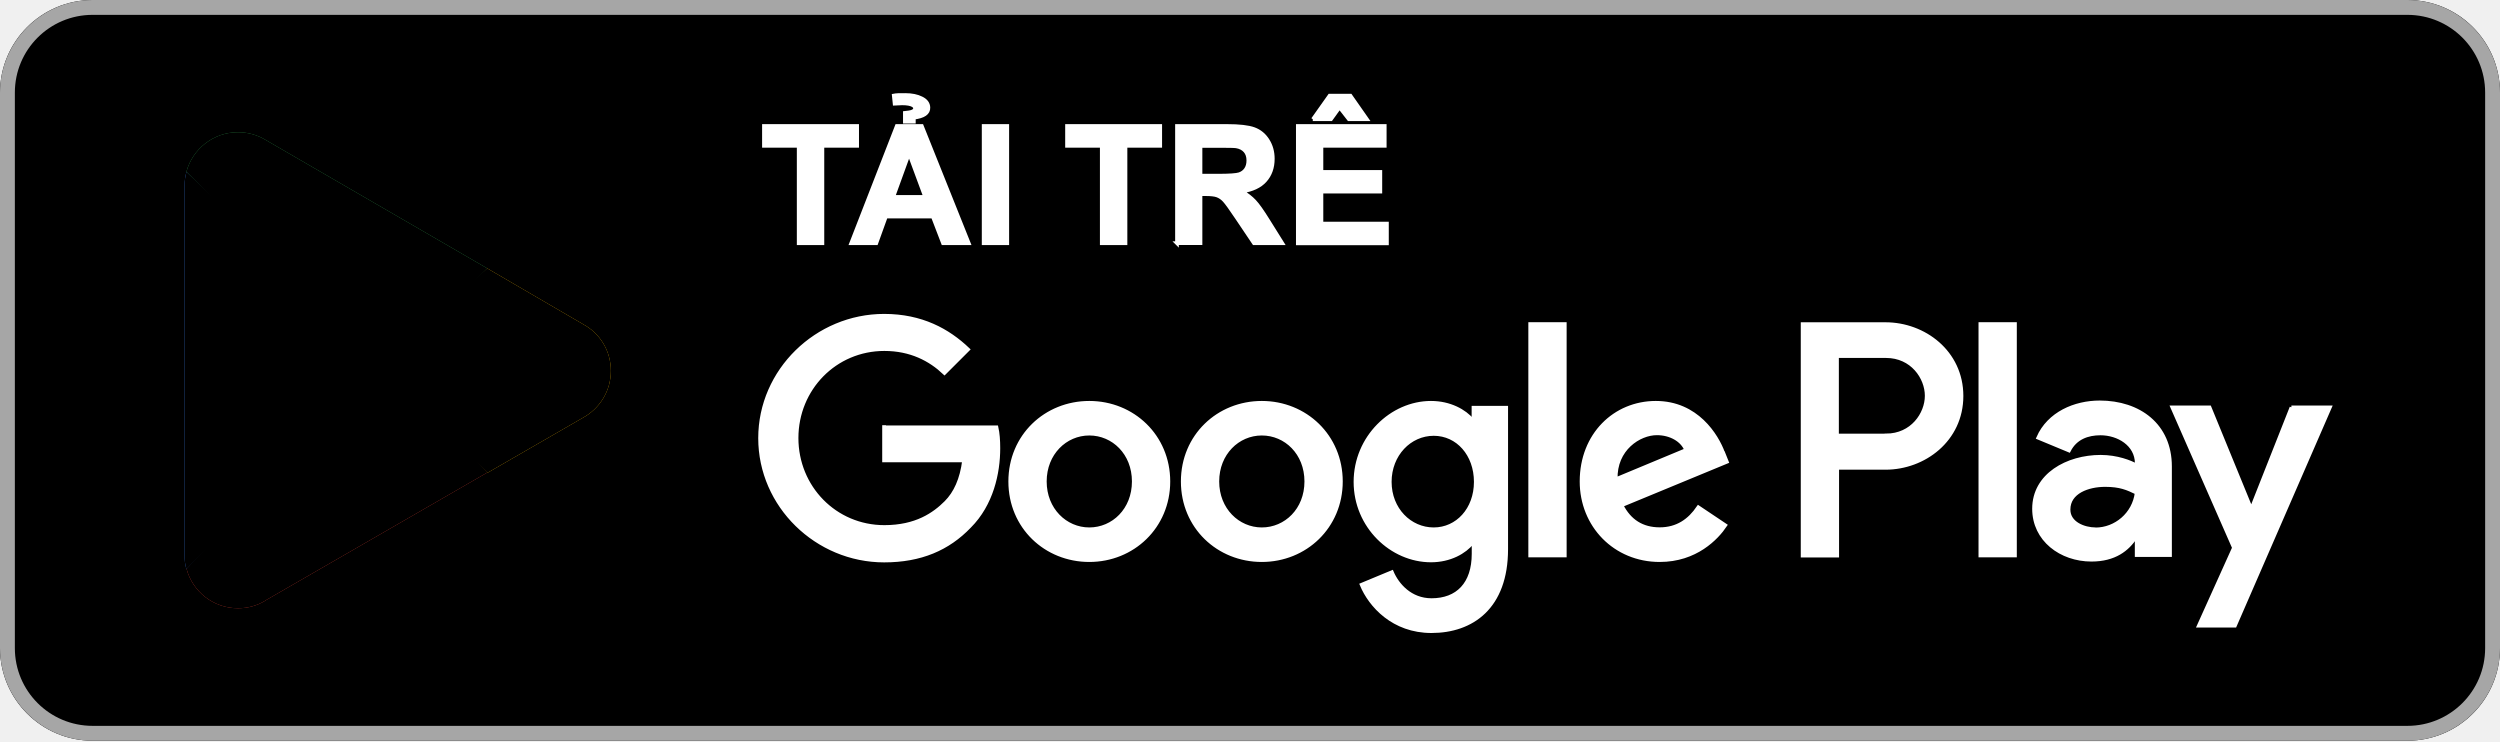
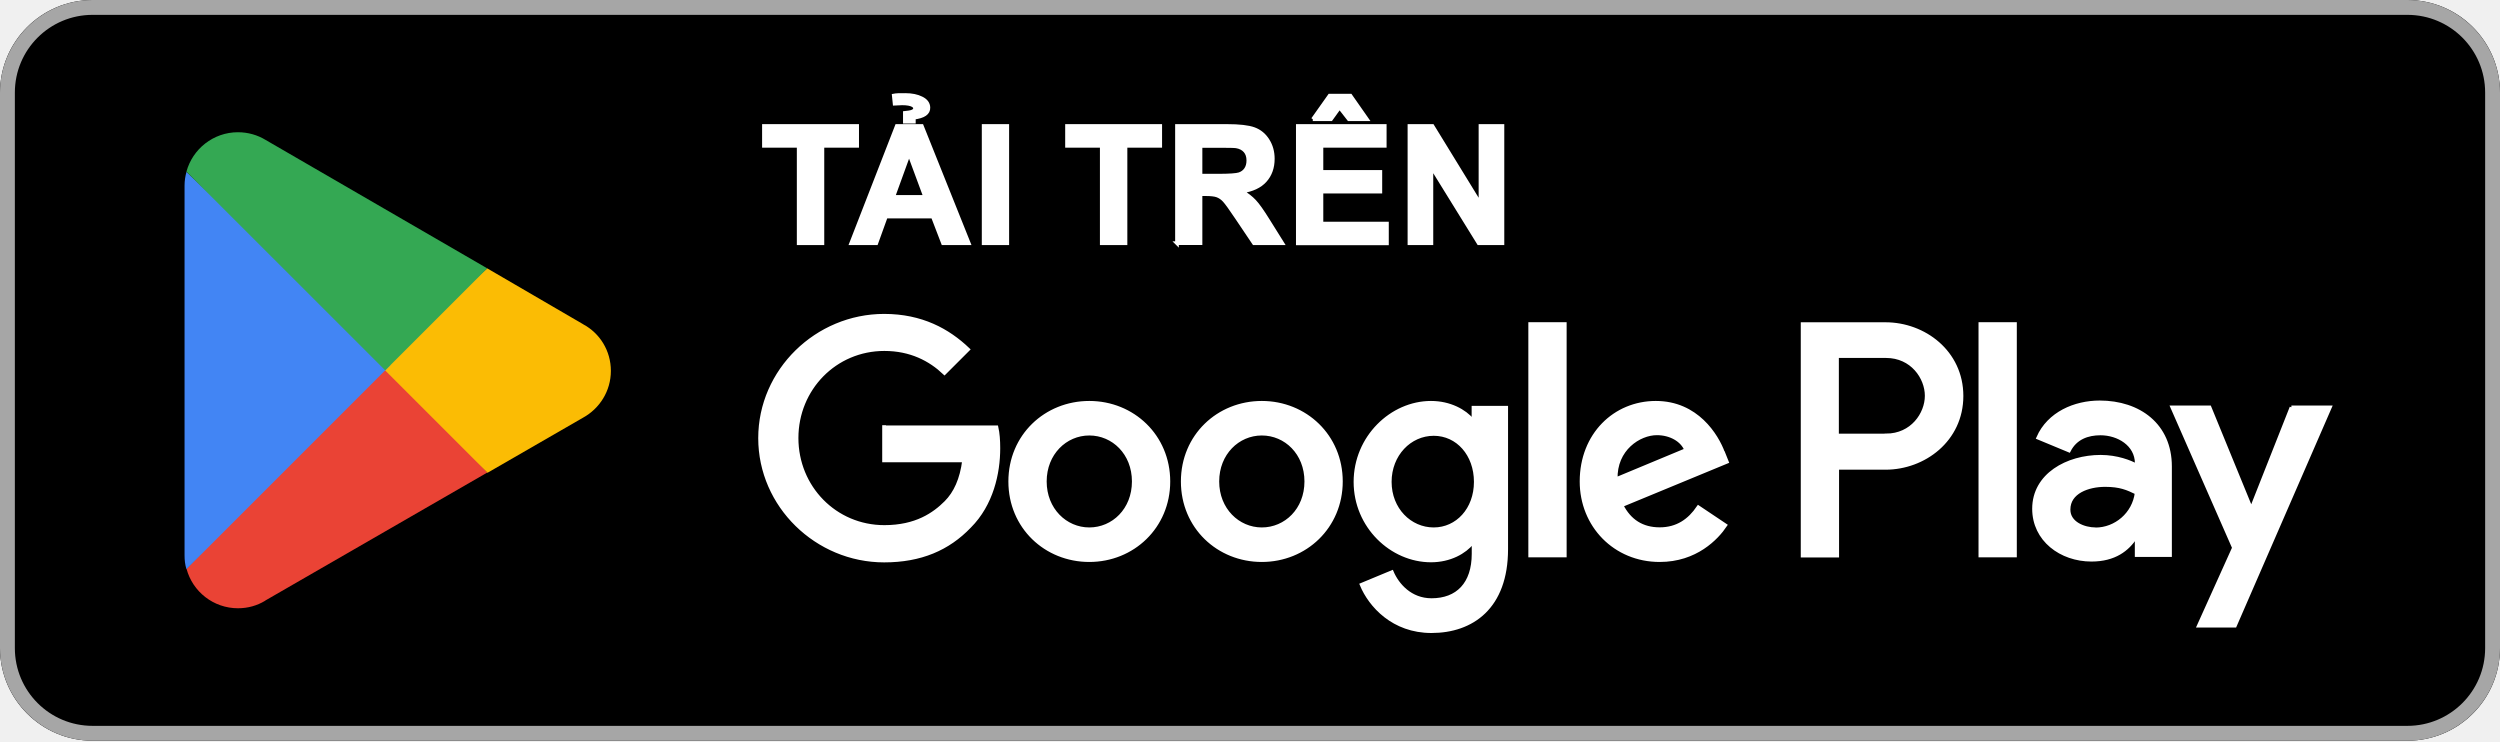
<svg xmlns="http://www.w3.org/2000/svg" class="store-badge" viewBox="0 0 238.96 70.87" role="img">
  <g>
    <rect y="0" width="238.96" height="70.8" rx="8.85" ry="8.85" fill="#000" />
    <path fill="#a6a6a6" d="M230.11,1.42c4.11,0,7.43,3.33,7.43,7.43v53.1c0,4.11-3.33,7.43-7.43,7.43H8.85c-4.11,0-7.43-3.33-7.43-7.43V8.85c0-4.11,3.33-7.43,7.43-7.43h221.26M230.11,0H8.85C3.98,0,0,3.98,0,8.85v53.1c0,4.87,3.98,8.85,8.85,8.85h221.26c4.87,0,8.85-3.98,8.85-8.85V8.85C238.96,3.98,234.98,0,230.11,0h0Z" />
    <path fill="#fff" d="M120.61,38.5c-4.16,0-7.56,3.17-7.56,7.52s3.4,7.52,7.56,7.52,7.56-3.19,7.56-7.52-3.4-7.52-7.56-7.52ZM120.61,50.59c-2.28,0-4.25-1.88-4.25-4.57s1.96-4.57,4.25-4.57,4.25,1.86,4.25,4.57-1.96,4.57-4.25,4.57ZM104.12,38.5c-4.16,0-7.56,3.17-7.56,7.52s3.4,7.52,7.56,7.52,7.56-3.19,7.56-7.52-3.4-7.52-7.56-7.52ZM104.12,50.59c-2.28,0-4.25-1.88-4.25-4.57s1.96-4.57,4.25-4.57,4.25,1.86,4.25,4.57-1.96,4.57-4.25,4.57ZM84.5,40.82v3.19h7.65c-.23,1.81-.83,3.12-1.73,4.02-1.12,1.12-2.85,2.34-5.89,2.34-4.71,0-8.39-3.79-8.39-8.5s3.68-8.5,8.39-8.5c2.53,0,4.39.99,5.75,2.28l2.25-2.25c-1.91-1.82-4.44-3.22-8.02-3.22-6.44,0-11.86,5.24-11.86,11.7s5.42,11.7,11.86,11.7c3.49,0,6.11-1.13,8.16-3.27,2.11-2.11,2.76-5.08,2.76-7.47,0-.74-.05-1.43-.18-2h-10.74v-.02ZM164.71,43.3c-.62-1.68-2.53-4.8-6.44-4.8s-7.1,3.04-7.1,7.52c0,4.21,3.19,7.52,7.47,7.52,3.45,0,5.45-2.11,6.27-3.33l-2.57-1.72c-.85,1.26-2.02,2.09-3.7,2.09s-2.89-.78-3.65-2.28l10.07-4.16-.34-.85h-.02ZM154.44,45.81c-.09-2.9,2.25-4.39,3.93-4.39,1.31,0,2.43.65,2.8,1.59l-6.73,2.8ZM146.26,53.1h3.31v-22.13h-3.31v22.13ZM140.85,40.18h-.11c-.74-.89-2.16-1.68-3.96-1.68-3.77,0-7.22,3.31-7.22,7.56s3.45,7.51,7.22,7.51c1.81,0,3.22-.8,3.96-1.72h.11v1.08c0,2.89-1.54,4.43-4.02,4.43-2.02,0-3.27-1.45-3.79-2.67l-2.89,1.2c.83,2,3.03,4.44,6.67,4.44,3.88,0,7.15-2.28,7.15-7.84v-13.52h-3.13s0,1.22,0,1.22ZM137.04,50.59c-2.28,0-4.2-1.91-4.2-4.53s1.91-4.58,4.2-4.58,4.02,1.95,4.02,4.58-1.77,4.53-4.02,4.53ZM180.21,30.98h-7.91v22.13h3.31v-8.39h4.62c3.66,0,7.26-2.66,7.26-6.87s-3.59-6.87-7.26-6.87h-.02ZM180.28,41.63h-4.69v-7.59h4.69c2.48,0,3.88,2.05,3.88,3.79s-1.4,3.79-3.88,3.79v.02ZM200.71,38.46c-2.39,0-4.87,1.06-5.89,3.38l2.94,1.22c.62-1.22,1.79-1.63,3.01-1.63,1.7,0,3.45,1.03,3.47,2.85v.23c-.6-.34-1.88-.85-3.45-.85-3.17,0-6.37,1.73-6.37,4.97,0,2.96,2.58,4.87,5.49,4.87,2.21,0,3.45-.99,4.21-2.16h.11v1.72h3.19v-8.48c0-3.93-2.94-6.12-6.73-6.12h.04ZM200.3,50.59c-1.08,0-2.58-.55-2.58-1.88,0-1.7,1.88-2.35,3.5-2.35,1.45,0,2.14.32,3.01.74-.25,2.05-2.02,3.5-3.93,3.5v-.02ZM219.03,38.94l-3.79,9.59h-.11l-3.93-9.59h-3.56l5.89,13.42-3.36,7.45h3.45l9.08-20.87h-3.68ZM189.29,53.1h3.31v-22.13h-3.31v22.13Z" stroke="#fff" stroke-width="0.35" stroke-miterlimit="10" />
    <g>
      <path fill="#ea4335" d="M36.68,34.37l-18.85,20h0c.58,2.18,2.57,3.77,4.92,3.77.94,0,1.82-.25,2.58-.71l.05-.04,21.21-12.23-9.93-10.82.02.02Z" />
      <path fill="#fbbc04" d="M55.74,30.98h-.02l-9.15-5.33-10.32,9.19,10.35,10.35,9.12-5.26c1.59-.87,2.67-2.55,2.67-4.48s-1.06-3.61-2.66-4.46v-.02Z" />
      <path fill="#4285f4" d="M17.82,16.43c-.11.42-.18.85-.18,1.31v35.35c0,.46.05.89.18,1.31l19.49-19.49s-19.49-18.48-19.49-18.48Z" />
      <path fill="#34a853" d="M36.82,35.4l9.75-9.75-21.19-12.28c-.76-.46-1.66-.73-2.64-.73-2.35,0-4.34,1.61-4.92,3.77h0l18.99,18.98v.02Z" />
    </g>
  </g>
  <g>
    <path fill="#fff" d="M76.34,23.25v-9.31h-3.32v-1.9h8.91v1.9h-3.32v9.31h-2.26Z" stroke="#fff" stroke-width="0.35" stroke-miterlimit="10" />
  </g>
  <g>
    <path fill="#fff" d="M92.6,23.25h-2.46l-.98-2.55h-4.48l-.92,2.55h-2.4l4.36-11.21h2.39l4.49,11.21ZM88.43,18.82l-1.54-4.16-1.51,4.16h3.06ZM87.05,10.71c.27-.07.41-.18.41-.35,0-.12-.07-.22-.21-.3-.21-.12-.55-.18-1.02-.18-.16,0-.4.01-.72.03l-.08-.78c.2-.04.57-.06,1.1-.05.63,0,1.14.11,1.54.31.44.21.66.51.67.89.02.53-.44.85-1.39.97v.38h-.86v-.84c.29-.03.48-.06.56-.08Z" stroke="#fff" stroke-width="0.35" stroke-miterlimit="10" />
  </g>
  <g>
    <path fill="#fff" d="M94.02,23.25v-11.21h2.26v11.21h-2.26Z" stroke="#fff" stroke-width="0.35" stroke-miterlimit="10" />
  </g>
  <g>
    <path fill="#fff" d="M105.31,23.25v-9.31h-3.32v-1.9h8.91v1.9h-3.32v9.31h-2.26Z" stroke="#fff" stroke-width="0.35" stroke-miterlimit="10" />
  </g>
  <g>
    <path fill="#fff" d="M112.5,23.25v-11.21h4.76c1.2,0,2.07.1,2.61.3.54.2.98.56,1.3,1.07.33.52.49,1.1.49,1.77,0,.84-.25,1.54-.74,2.08-.49.55-1.23.89-2.22,1.04.49.29.89.6,1.21.94s.75.95,1.29,1.82l1.37,2.19h-2.71l-1.64-2.44c-.58-.87-.98-1.42-1.19-1.65-.21-.23-.44-.38-.68-.47s-.62-.13-1.14-.13h-.46v4.68h-2.26ZM114.76,16.79h1.67c1.09,0,1.76-.05,2.03-.14s.48-.25.63-.47.23-.5.23-.84c0-.38-.1-.68-.3-.91s-.49-.38-.85-.44c-.18-.03-.73-.04-1.65-.04h-1.77v2.84Z" stroke="#fff" stroke-width="0.35" stroke-miterlimit="10" />
  </g>
  <g>
    <path fill="#fff" d="M124.05,23.25v-11.21h8.31v1.9h-6.05v2.49h5.63v1.89h-5.63v3.05h6.26v1.89h-8.52ZM125.49,11.4l1.6-2.26h1.99l1.58,2.26h-1.73l-.89-1.14-.82,1.14h-1.74Z" stroke="#fff" stroke-width="0.35" stroke-miterlimit="10" />
  </g>
  <g>
-     <path class="st6" d="M36.68,34.37l-18.85,20h0c.58,2.18,2.57,3.77,4.92,3.77.94,0,1.82-.25,2.58-.71l.05-.04,21.21-12.23-9.93-10.82.02.02Z" />
-     <path class="st4" d="M55.74,30.98h-.02l-9.15-5.33-10.32,9.19,10.35,10.35,9.12-5.26c1.59-.87,2.67-2.55,2.67-4.48s-1.06-3.61-2.66-4.46v-.02Z" />
-     <path class="st0" d="M17.82,16.43c-.11.42-.18.85-.18,1.31v35.35c0,.46.05.89.18,1.31l19.49-19.49s-19.49-18.48-19.49-18.48Z" />
-     <path class="st3" d="M36.82,35.4l9.75-9.75-21.19-12.28c-.76-.46-1.66-.73-2.64-.73-2.35,0-4.34,1.61-4.92,3.77h0l18.99,18.98v.02Z" />
+     <path fill="#fff" d="M134.72,23.25v-11.21h2.2l4.59,7.48v-7.48h2.1v11.21h-2.27l-4.52-7.31v7.31h-2.1Z" stroke="#fff" stroke-width="0.35" stroke-miterlimit="10" />
  </g>
</svg>
